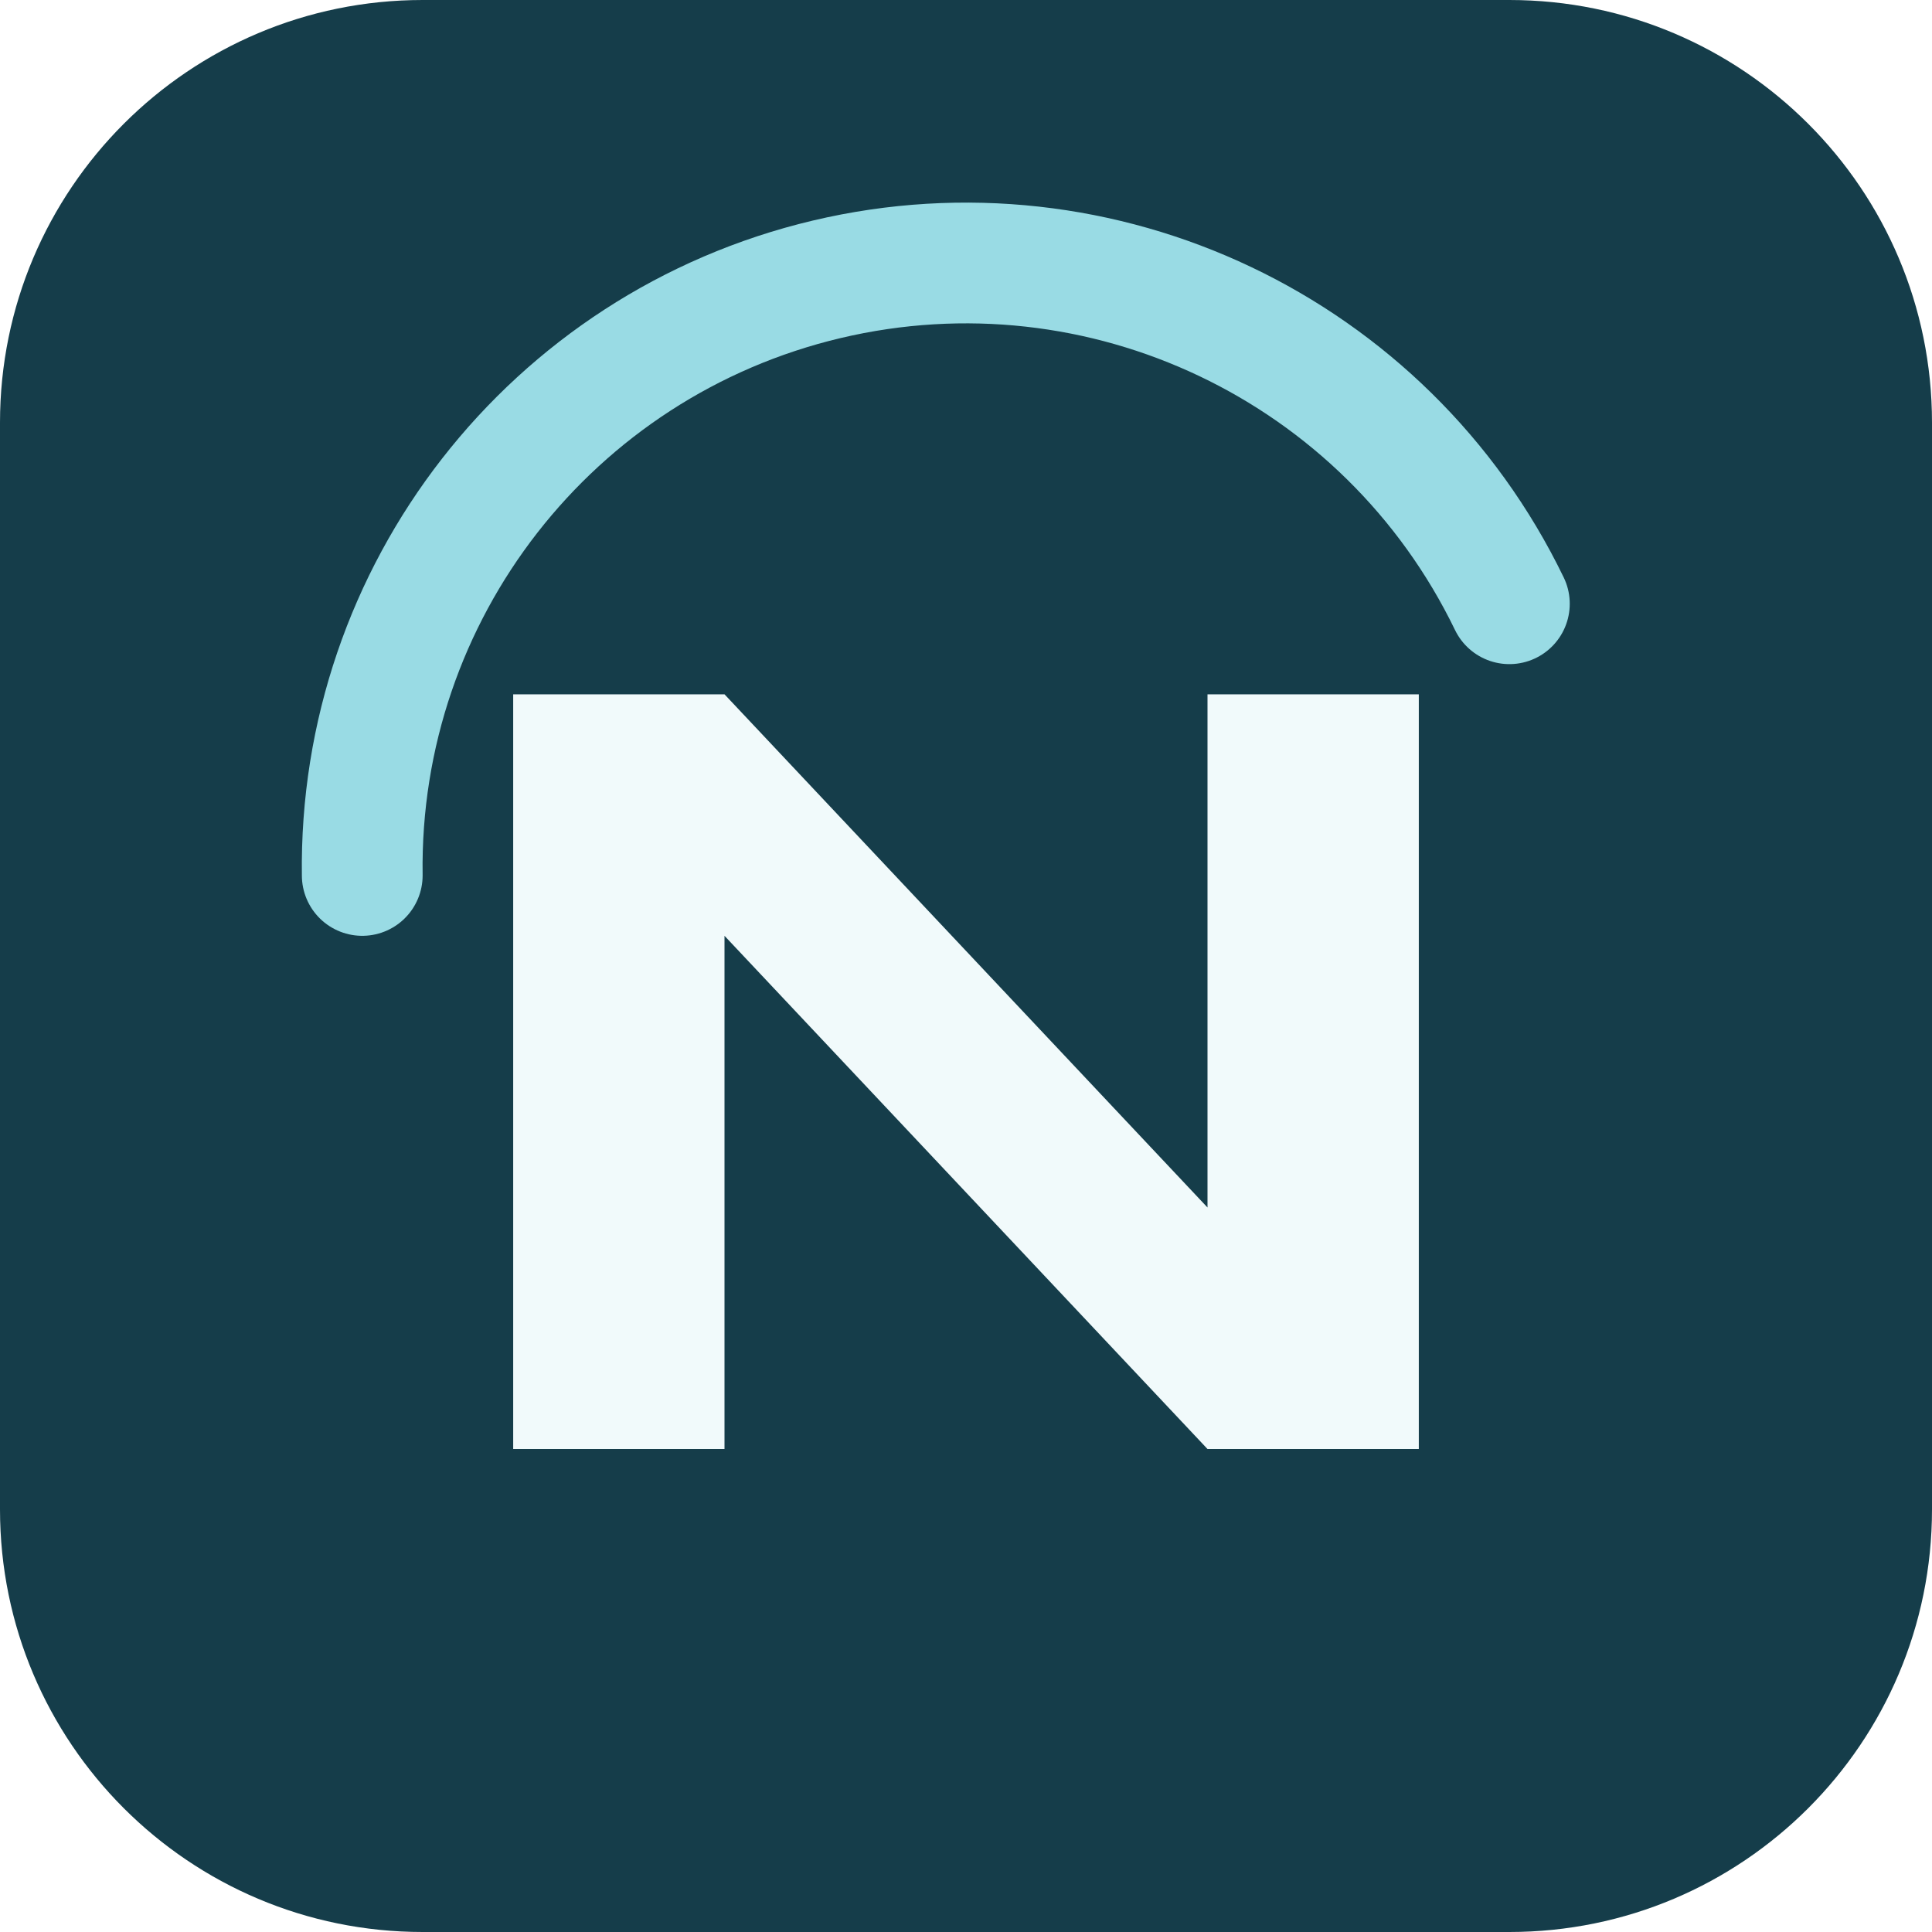
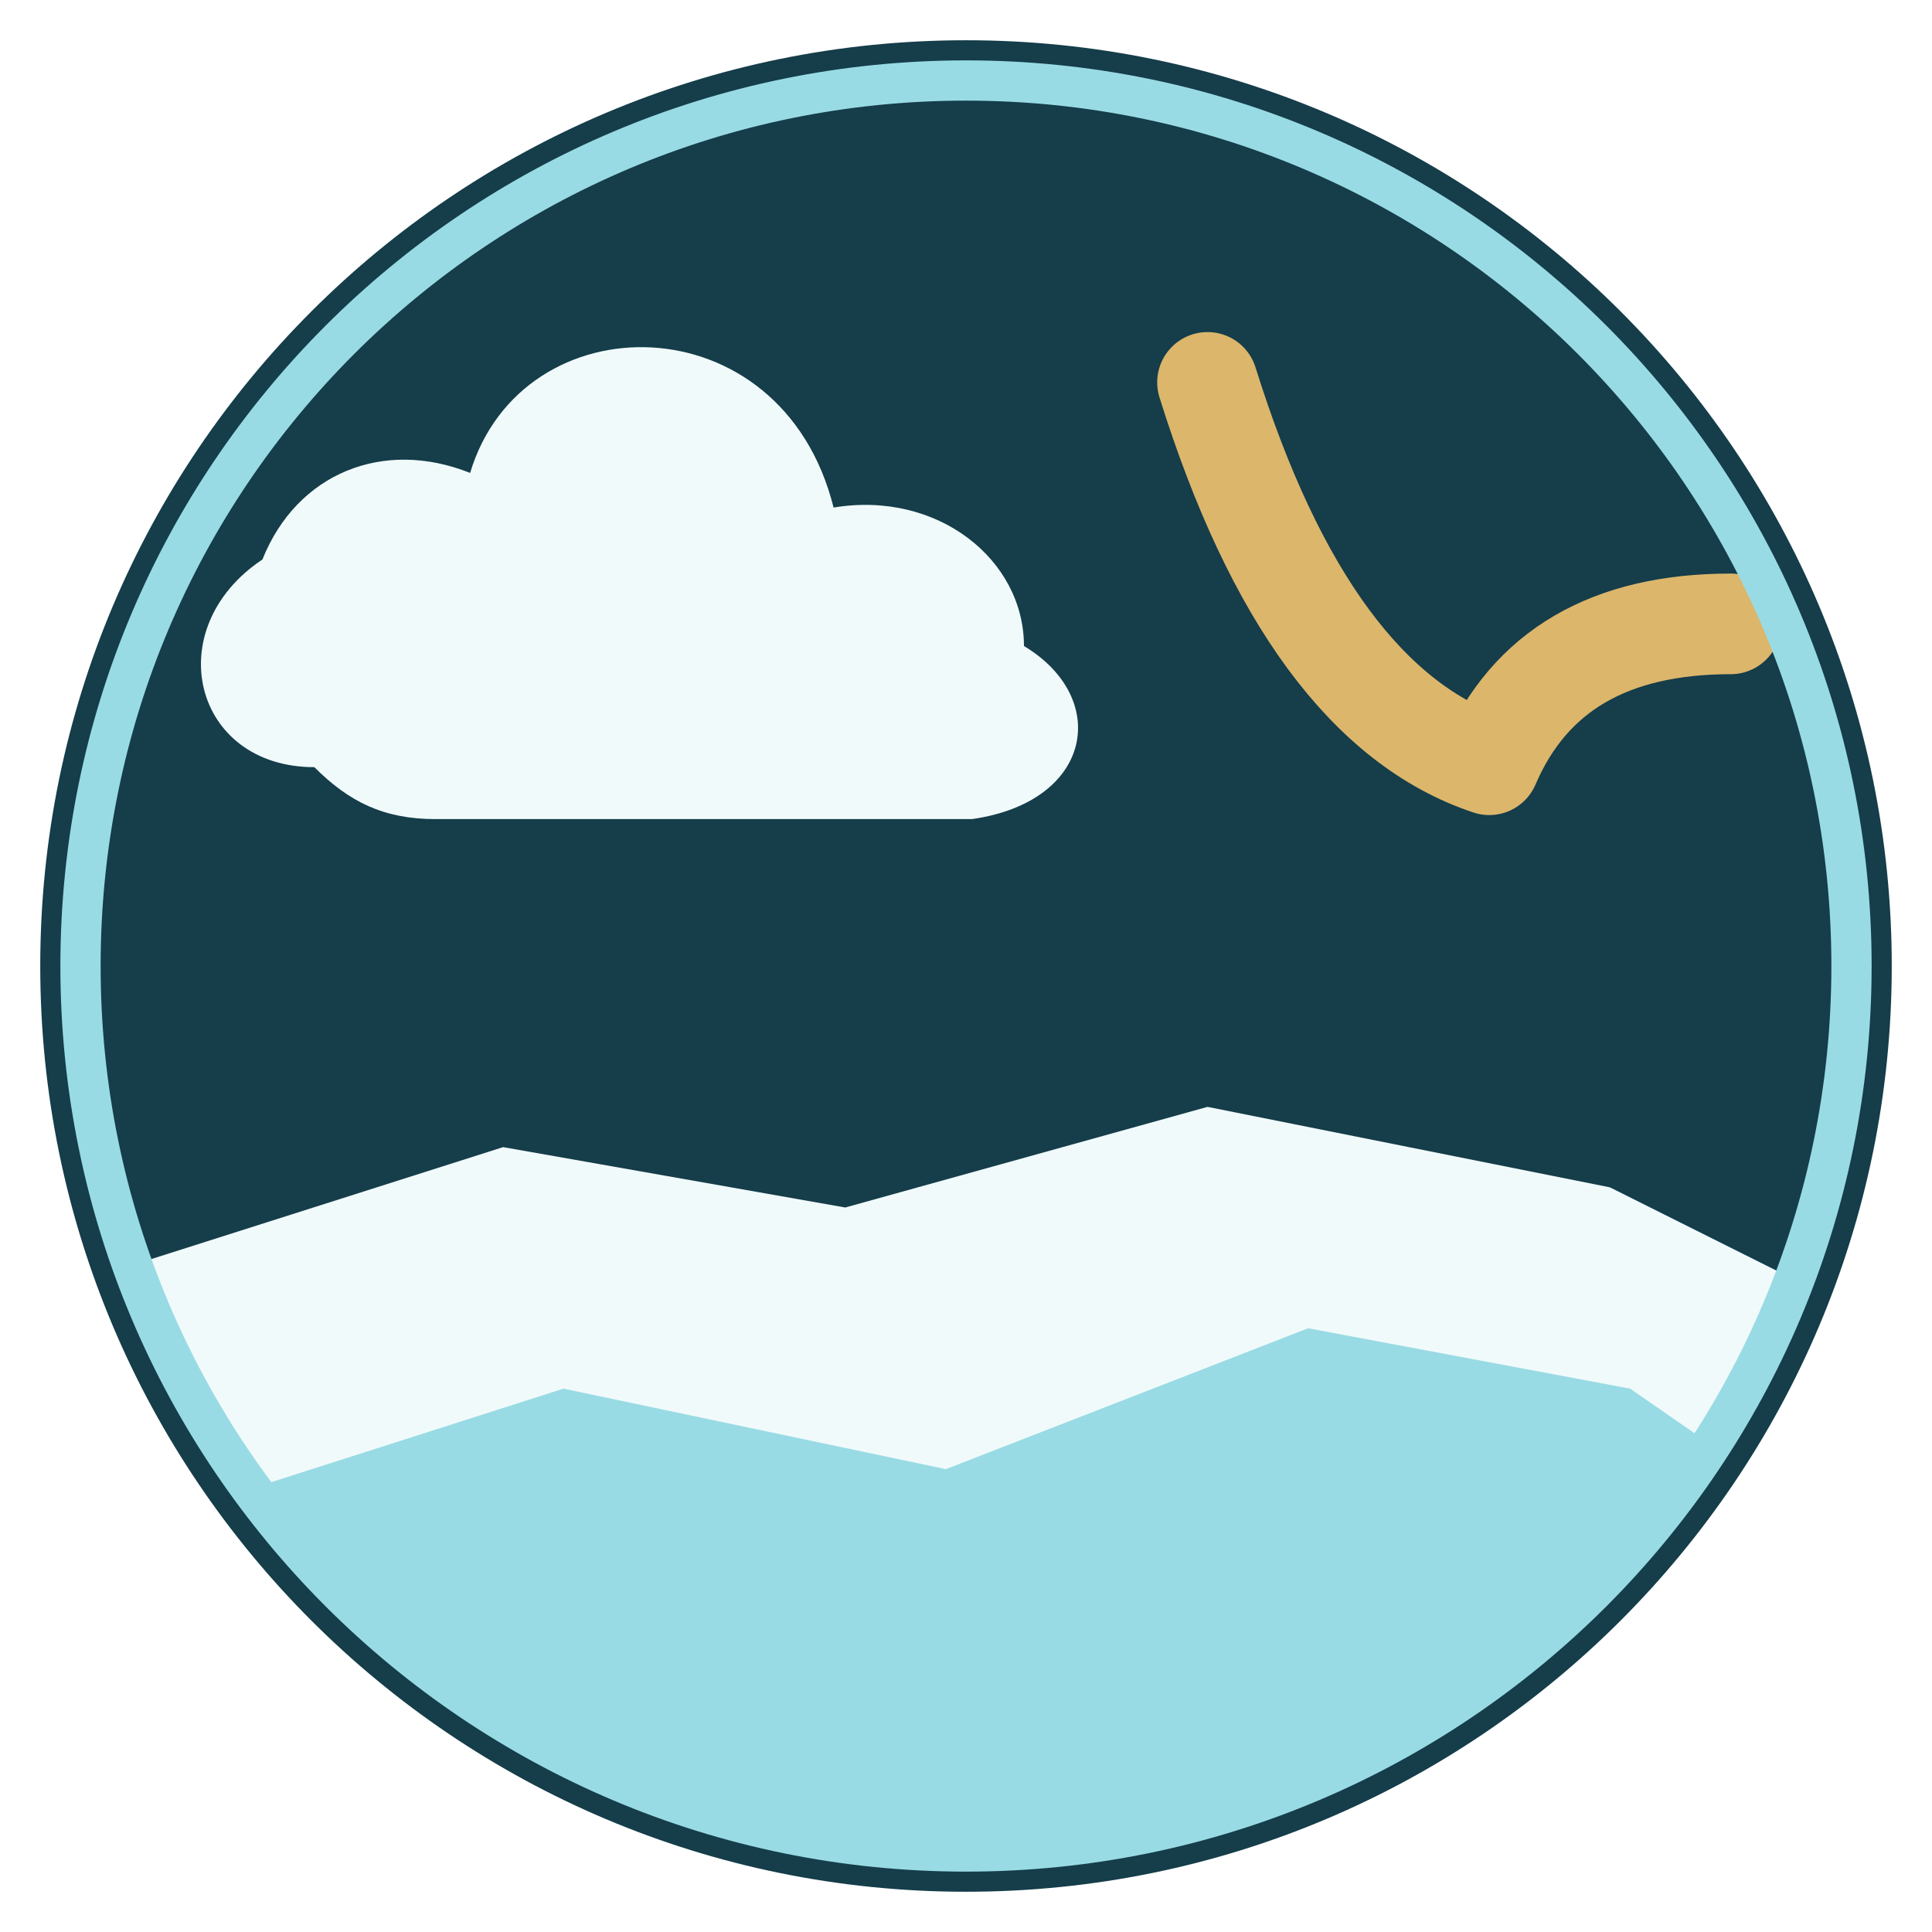
- <svg xmlns="http://www.w3.org/2000/svg" viewBox="0 0 64 64">
-   <rect width="64" height="64" rx="14" fill="#153d4a" />
-   <path d="M12 29a20 20 0 0 1 38-9" fill="none" stroke="#99dbe4" stroke-width="4" stroke-linecap="round" />
-   <path d="M17 48V23h7l16 17V23h7v25h-7L24 31v17Z" fill="#f1fafb" />
+ <svg xmlns="http://www.w3.org/2000/svg" viewBox="0 0 96 96">
+   <defs>
+     <clipPath id="polar-disc">
+       <circle cx="48" cy="48" r="44" />
+     </clipPath>
+   </defs>
+   <circle cx="48" cy="48" r="46" fill="#153d4a" />
+   <g clip-path="url(#polar-disc)">
+     <path transform="translate(1 2) scale(0.86)" d="M17 42c-7 0-9-8-3-12 2-5 7-7 12-5 3-10 18-10 21 2 6-1 11 3 11 8 5 3 4 9-3 10H24c-3 0-5-1-7-3Z" fill="#f1fafb" />
+     <path d="M60 19q5 16 14 19 3-7 12-7" fill="none" stroke="#dcb66b" stroke-width="5" stroke-linecap="round" stroke-linejoin="round" />
+     <path d="m3 64 22-7 17 3 18-5 20 4 14 7v31H3Z" fill="#f1fafb" />
+     <path d="m3 77 25-8 19 4 18-7 16 3 13 9v19H3Z" fill="#99dbe4" />
+   </g>
+   <circle cx="48" cy="48" r="44" fill="none" stroke="#99dbe4" stroke-width="2" />
</svg>
